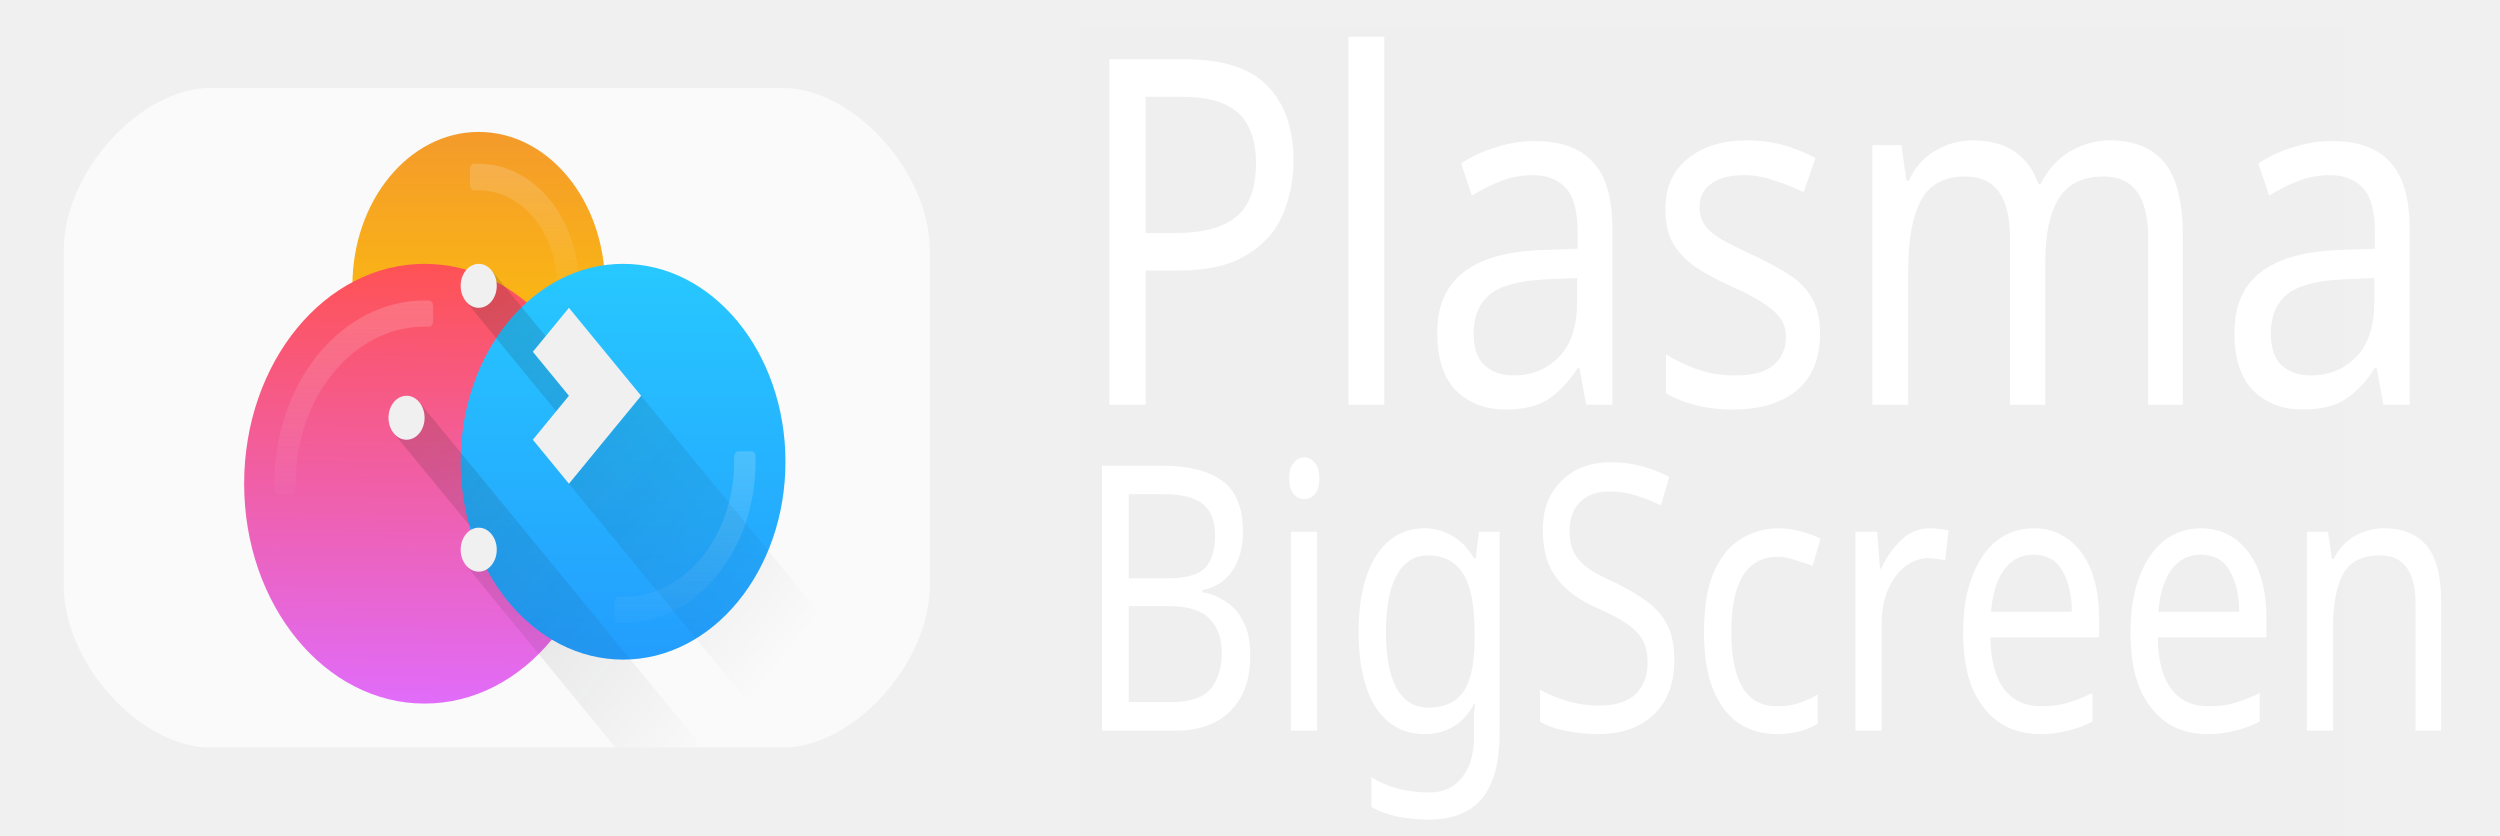
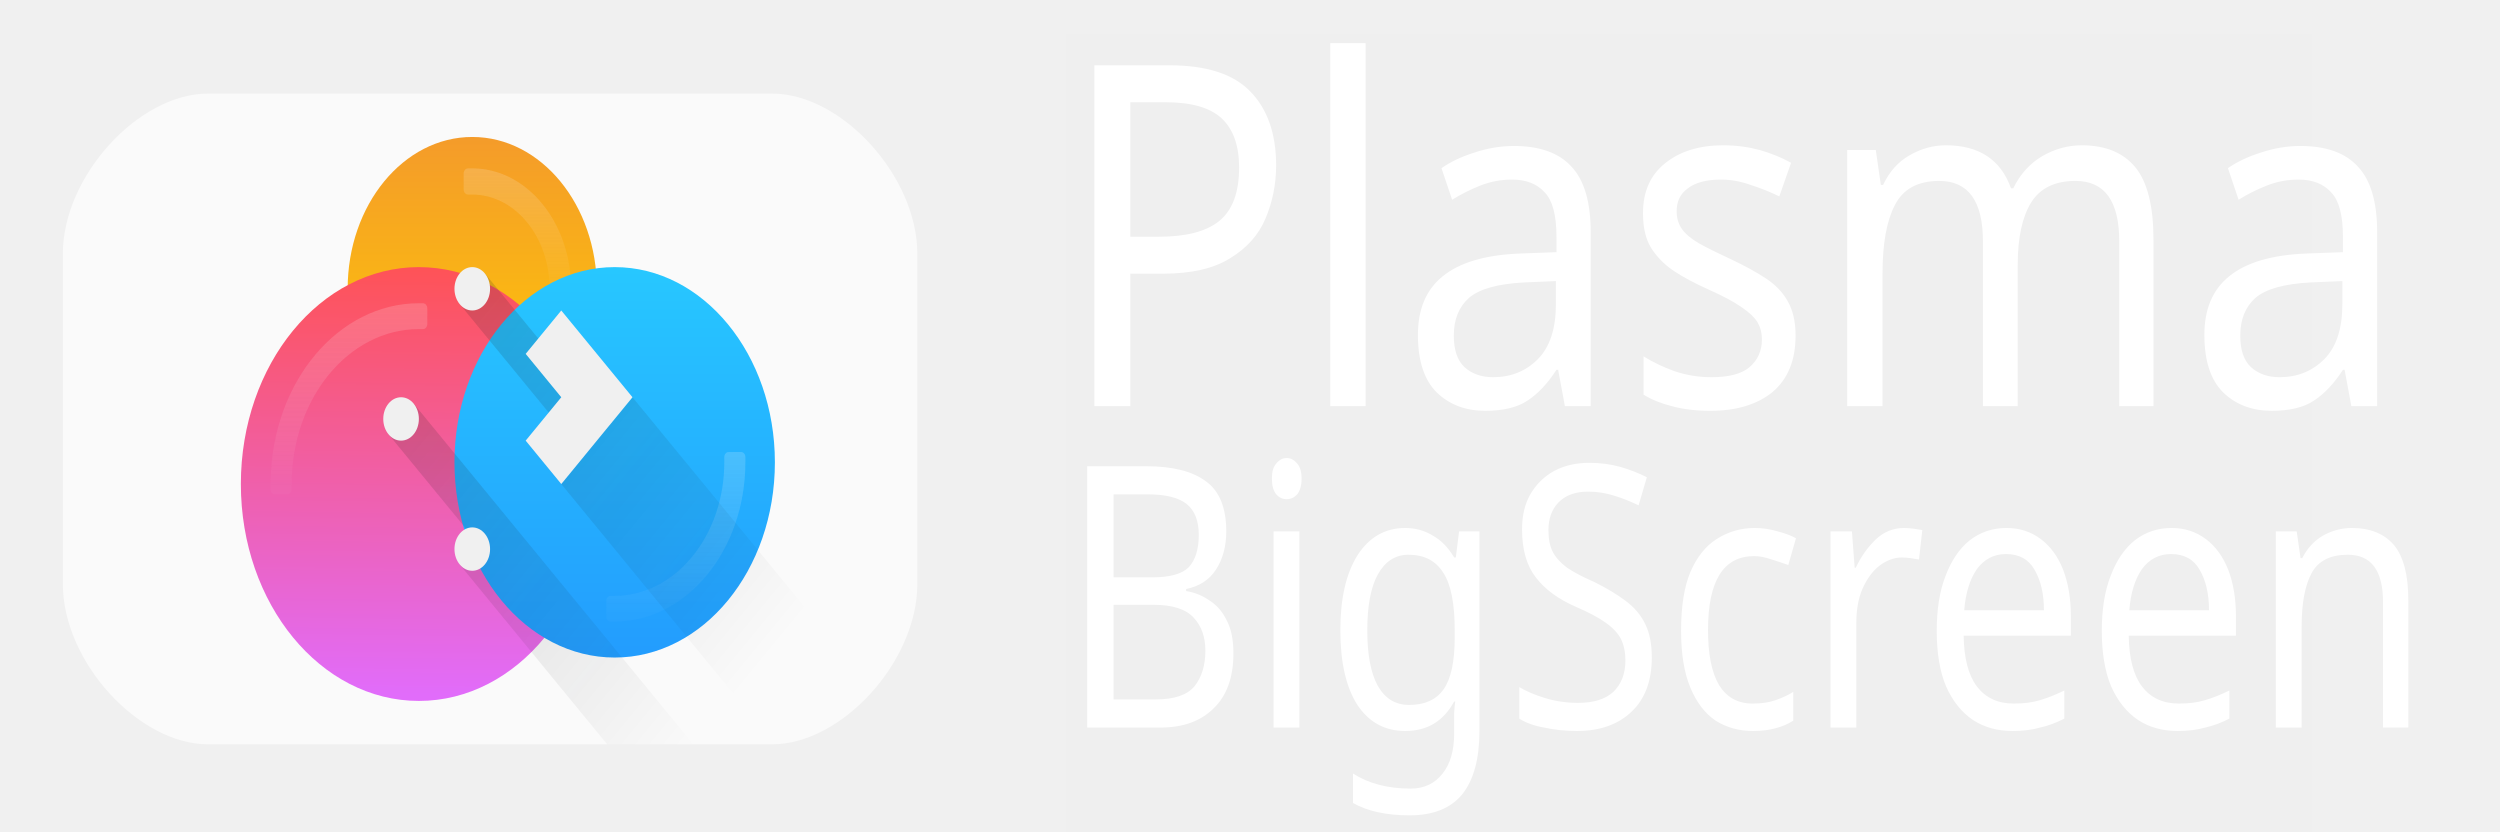
- <svg xmlns="http://www.w3.org/2000/svg" xmlns:xlink="http://www.w3.org/1999/xlink" version="1.1" id="svg4351" viewBox="0 0 362.062 121" height="121" width="362.062">
+ <svg xmlns="http://www.w3.org/2000/svg" xmlns:xlink="http://www.w3.org/1999/xlink" version="1.1" id="svg4351" viewBox="0 0 367 122" height="122" width="367">
  <defs id="defs4353">
    <style id="current-color-scheme" type="text/css">
      .ColorScheme-Text {
        color:#4d4d4d;
      }
      </style>
    <style type="text/css" id="current-color-scheme-7">
      .ColorScheme-Text {
        color:#4d4d4d;
      }
      </style>
-     <linearGradient xlink:href="#linearGradient1643" id="linearGradient1213" gradientUnits="userSpaceOnUse" gradientTransform="matrix(0.1184211,0,0,0.118421,-362.0264,379.5276)" x1="787" y1="452" x2="787" y2="485" />
+     <linearGradient xlink:href="#linearGradient1643" id="linearGradient1213" gradientUnits="userSpaceOnUse" gradientTransform="matrix(0.1184211,0,0,0.118421,-362.0264,379.3706)" x1="787" y1="452" x2="787" y2="485" />
    <linearGradient id="linearGradient1643">
      <stop id="stop1639" style="stop-color:#fafafa;stop-opacity:1" />
      <stop id="stop1641" style="stop-opacity:0.13;stop-color:#fafafa" offset="1" />
    </linearGradient>
-     <linearGradient xlink:href="#linearGradient1643" id="linearGradient1211" gradientUnits="userSpaceOnUse" gradientTransform="matrix(0.1190476,0,0,0.1190476,-362.762,378.7908)" x1="714" y1="427" x2="714" y2="464" />
-     <linearGradient xlink:href="#linearGradient1658" id="linearGradient1207" gradientUnits="userSpaceOnUse" gradientTransform="matrix(0.4475757,0,0,0.4475756,-362.0264,379.5276)" x1="200.554" y1="110.067" x2="200.554" y2="130.175" />
+     <linearGradient xlink:href="#linearGradient1643" id="linearGradient1211" gradientUnits="userSpaceOnUse" gradientTransform="matrix(0.1190476,0,0,0.1190476,-362.762,378.6338)" x1="714" y1="427" x2="714" y2="464" />
+     <linearGradient xlink:href="#linearGradient1658" id="linearGradient1207" gradientUnits="userSpaceOnUse" gradientTransform="matrix(0.4475757,0,0,0.4475756,-362.0264,379.3706)" x1="200.554" y1="110.067" x2="200.554" y2="130.175" />
    <linearGradient id="linearGradient1658">
      <stop style="stop-color:#27c8ff;stop-opacity:1" offset="0" id="stop1654" />
      <stop style="stop-color:#239dfe;stop-opacity:1" offset="1" id="stop1656" />
    </linearGradient>
-     <linearGradient xlink:href="#linearGradient1626" id="linearGradient1205" gradientUnits="userSpaceOnUse" gradientTransform="matrix(0.4499437,0,0,0.4499437,-362.762,378.7908)" x1="188.383" y1="111.125" x2="188.119" y2="133.35" />
+     <linearGradient xlink:href="#linearGradient1626" id="linearGradient1205" gradientUnits="userSpaceOnUse" gradientTransform="matrix(0.4499437,0,0,0.4499437,-362.762,378.6337)" x1="188.383" y1="111.125" x2="188.119" y2="133.35" />
    <linearGradient id="linearGradient1626">
      <stop style="stop-color:#ff5254;stop-opacity:1" offset="0" id="stop1622" />
      <stop style="stop-color:#e16cfa;stop-opacity:1" offset="1" id="stop1624" />
    </linearGradient>
-     <linearGradient xlink:href="#linearGradient1643" id="linearGradient1203" gradientUnits="userSpaceOnUse" gradientTransform="matrix(0.1206897,0,0,0.1206897,-363.8794,378.8425)" x1="747" y1="395" x2="747" y2="420" />
-     <linearGradient xlink:href="#linearGradient1666" id="linearGradient1201" gradientUnits="userSpaceOnUse" gradientTransform="matrix(0.45615,0,0,0.45615,-363.8794,378.8425)" x1="191.558" y1="102.923" x2="191.558" y2="118.269" />
+     <linearGradient xlink:href="#linearGradient1643" id="linearGradient1203" gradientUnits="userSpaceOnUse" gradientTransform="matrix(0.1206897,0,0,0.1206897,-363.8794,378.6855)" x1="747" y1="395" x2="747" y2="420" />
+     <linearGradient xlink:href="#linearGradient1666" id="linearGradient1201" gradientUnits="userSpaceOnUse" gradientTransform="matrix(0.45615,0,0,0.45615,-363.8794,378.6854)" x1="191.558" y1="102.923" x2="191.558" y2="118.269" />
    <linearGradient id="linearGradient1666">
      <stop style="stop-color:#f49a2b;stop-opacity:1" offset="0" id="stop1662" />
      <stop style="stop-color:#ffcc02;stop-opacity:1" offset="1" id="stop1664" />
    </linearGradient>
-     <linearGradient xlink:href="#linearGradient4227" id="linearGradient1022" x1="56" y1="12" x2="66" y2="22" gradientUnits="userSpaceOnUse" />
+     <linearGradient xlink:href="#linearGradient4227" id="linearGradient1022" x1="56" y1="12" x2="66" y2="22" gradientUnits="userSpaceOnUse" gradientTransform="translate(0,-0.1570236)" />
    <linearGradient id="linearGradient4227">
      <stop style="stop-color:#292c2f" id="stop4229" />
      <stop offset="1" style="stop-opacity:0" id="stop4231" />
    </linearGradient>
-     <filter style="color-interpolation-filters:sRGB;" id="filter864">
+     <filter style="color-interpolation-filters:sRGB" id="filter864">
      <feColorMatrix values="1 0 0 0 0 0 1 0 0 0 0 0 1 0 0 -0.21 -0.72 -0.07 2 0 " result="fbSourceGraphic" id="feColorMatrix862" />
      <feColorMatrix result="fbSourceGraphicAlpha" in="fbSourceGraphic" values="0 0 0 -1 0 0 0 0 -1 0 0 0 0 -1 0 0 0 0 1 0" id="feColorMatrix1319" />
      <feGaussianBlur id="feGaussianBlur1321" in="fbSourceGraphic" stdDeviation="7.6" result="blur" />
-       <feDiffuseLighting id="feDiffuseLighting1323" diffuseConstant="1" surfaceScale="10" lighting-color="rgb(255,255,255)" result="diffuse">
+       <feDiffuseLighting id="feDiffuseLighting1323" diffuseConstant="1" surfaceScale="10" lighting-color="#ffffff" result="diffuse">
        <feDistantLight id="feDistantLight1325" elevation="133" azimuth="256" />
      </feDiffuseLighting>
-       <feComposite in2="diffuse" id="feComposite1327" in="diffuse" operator="arithmetic" k1="1" result="composite1" />
-       <feComposite in2="fbSourceGraphic" id="feComposite1329" in="composite1" k1="1" operator="arithmetic" k3="1" result="fbSourceGraphic" />
+       <feComposite in2="diffuse" id="feComposite1327" in="diffuse" operator="arithmetic" k1="1" result="composite1" k2="0" k3="0" k4="0" />
+       <feComposite in2="fbSourceGraphic" id="feComposite1329" in="composite1" k1="1" operator="arithmetic" k3="1" result="fbSourceGraphic" k2="0" k4="0" />
      <feColorMatrix result="fbSourceGraphicAlpha" in="fbSourceGraphic" values="0 0 0 -1 0 0 0 0 -1 0 0 0 0 -1 0 0 0 0 1 0" id="feColorMatrix1331" />
      <feGaussianBlur id="feGaussianBlur1333" in="fbSourceGraphic" stdDeviation="7.6" result="blur" />
-       <feDiffuseLighting id="feDiffuseLighting1335" diffuseConstant="1" surfaceScale="10" lighting-color="rgb(255,255,255)" result="diffuse">
+       <feDiffuseLighting id="feDiffuseLighting1335" diffuseConstant="1" surfaceScale="10" lighting-color="#ffffff" result="diffuse">
        <feDistantLight id="feDistantLight1337" elevation="133" azimuth="257" />
      </feDiffuseLighting>
-       <feComposite in2="diffuse" id="feComposite1339" in="diffuse" operator="arithmetic" k1="1" result="composite1" />
-       <feComposite in2="fbSourceGraphic" id="feComposite1341" in="composite1" k1="1" operator="arithmetic" k3="1" result="composite2" />
+       <feComposite in2="diffuse" id="feComposite1339" in="diffuse" operator="arithmetic" k1="1" result="composite1" k2="0" k3="0" k4="0" />
+       <feComposite in2="fbSourceGraphic" id="feComposite1341" in="composite1" k1="1" operator="arithmetic" k3="1" result="composite2" k2="0" k4="0" />
    </filter>
-     <filter style="color-interpolation-filters:sRGB;" id="filter920" height="1" width="1" y="0" x="0">
+     <filter style="color-interpolation-filters:sRGB" id="filter920" height="1" width="1" y="0" x="0">
      <feColorMatrix values="1 0 0 0 0 1 0 0 0 0 1 0 0 0 0 0 0 0 0 1 " type="matrix" result="r" in="SourceGraphic" id="feColorMatrix892" />
      <feColorMatrix values="0 1 0 0 0 0 1 0 0 0 0 1 0 0 0 0 0 0 0 1 " type="matrix" result="g" in="SourceGraphic" id="feColorMatrix894" />
      <feColorMatrix values="0 0 1 0 0 0 0 1 0 0 0 0 1 0 0 0 0 0 0 1 " type="matrix" result="b" in="SourceGraphic" id="feColorMatrix896" />
      <feBlend result="minrg" in="r" mode="darken" in2="g" id="feBlend898" />
      <feBlend result="p" in="minrg" mode="darken" in2="b" id="feBlend900" />
      <feBlend result="maxrg" in="r" mode="lighten" in2="g" id="feBlend902" />
      <feBlend result="q" in="maxrg" mode="lighten" in2="b" id="feBlend904" />
      <feComponentTransfer result="q2" in="q" id="feComponentTransfer908">
        <feFuncR slope="0" type="linear" id="feFuncR906" />
      </feComponentTransfer>
      <feBlend result="pq" in="p" mode="lighten" in2="q2" id="feBlend910" />
      <feColorMatrix values="-1 1 0 0 0 -1 1 0 0 0 -1 1 0 0 0 0 0 0 0 1 " type="matrix" result="qminp" in="pq" id="feColorMatrix912" />
-       <feComposite k3="1" operator="arithmetic" result="qminpc" in="qminp" in2="qminp" id="feComposite914" />
+       <feComposite k3="1" operator="arithmetic" result="qminpc" in="qminp" in2="qminp" id="feComposite914" k1="0" k2="0" k4="0" />
      <feBlend result="result2" in2="SourceGraphic" mode="screen" id="feBlend916" />
      <feComposite operator="in" in="result2" in2="SourceGraphic" result="fbSourceGraphic" id="feComposite918" />
      <feColorMatrix result="fbSourceGraphicAlpha" in="fbSourceGraphic" values="0 0 0 -1 0 0 0 0 -1 0 0 0 0 -1 0 0 0 0 1 0" id="feColorMatrix922" />
      <feColorMatrix id="feColorMatrix924" values="0.618 0.32 0.062 0 0 0.163 0.775 0.062 0 0 0.163 0.32 0.516 0 0 0 0 0 1 0 " type="matrix" result="fbSourceGraphic" in="fbSourceGraphic" />
      <feColorMatrix result="fbSourceGraphicAlpha" in="fbSourceGraphic" values="0 0 0 -1 0 0 0 0 -1 0 0 0 0 -1 0 0 0 0 1 0" id="feColorMatrix1006" />
-       <feComposite in2="fbSourceGraphic" id="feComposite1008" operator="arithmetic" k1="10" k2="10" result="composite1" in="fbSourceGraphic" />
+       <feComposite in2="fbSourceGraphic" id="feComposite1008" operator="arithmetic" k1="10" k2="10" result="composite1" in="fbSourceGraphic" k3="0" k4="0" />
      <feColorMatrix id="feColorMatrix1010" in="composite1" values="0" type="saturate" result="colormatrix1" />
      <feFlood id="feFlood1012" flood-opacity="1" flood-color="rgb(255,255,255)" result="flood1" />
      <feBlend in2="colormatrix1" id="feBlend1014" in="flood1" mode="multiply" result="blend1" />
      <feBlend in2="blend1" id="feBlend1016" mode="screen" result="blend2" />
      <feColorMatrix id="feColorMatrix1018" in="blend2" values="1" type="saturate" result="colormatrix2" />
-       <feComposite in2="fbSourceGraphic" id="feComposite1020" in="colormatrix2" operator="in" k2="1" result="composite2" />
+       <feComposite in2="fbSourceGraphic" id="feComposite1020" in="colormatrix2" operator="in" result="composite2" />
    </filter>
-     <filter style="color-interpolation-filters:sRGB;" id="filter1212" height="1" width="1" y="0" x="0">
+     <filter style="color-interpolation-filters:sRGB" id="filter1212" height="1" width="1" y="0" x="0">
      <feColorMatrix values="1 0 0 0 0 1 0 0 0 0 1 0 0 0 0 0 0 0 0 1 " type="matrix" result="r" in="SourceGraphic" id="feColorMatrix1184" />
      <feColorMatrix values="0 1 0 0 0 0 1 0 0 0 0 1 0 0 0 0 0 0 0 1 " type="matrix" result="g" in="SourceGraphic" id="feColorMatrix1186" />
      <feColorMatrix values="0 0 1 0 0 0 0 1 0 0 0 0 1 0 0 0 0 0 0 1 " type="matrix" result="b" in="SourceGraphic" id="feColorMatrix1188" />
      <feBlend result="minrg" in="r" mode="darken" in2="g" id="feBlend1190" />
      <feBlend result="p" in="minrg" mode="darken" in2="b" id="feBlend1192" />
      <feBlend result="maxrg" in="r" mode="lighten" in2="g" id="feBlend1194" />
      <feBlend result="q" in="maxrg" mode="lighten" in2="b" id="feBlend1196" />
      <feComponentTransfer result="q2" in="q" id="feComponentTransfer1200">
        <feFuncR slope="0" type="linear" id="feFuncR1198" />
      </feComponentTransfer>
      <feBlend result="pq" in="p" mode="lighten" in2="q2" id="feBlend1202" />
      <feColorMatrix values="-1 1 0 0 0 -1 1 0 0 0 -1 1 0 0 0 0 0 0 0 1 " type="matrix" result="qminp" in="pq" id="feColorMatrix1204" />
-       <feComposite k3="1" operator="arithmetic" result="qminpc" in="qminp" in2="qminp" id="feComposite1206" />
+       <feComposite k3="1" operator="arithmetic" result="qminpc" in="qminp" in2="qminp" id="feComposite1206" k1="0" k2="0" k4="0" />
      <feBlend result="result2" in2="SourceGraphic" mode="screen" id="feBlend1208" />
      <feComposite operator="in" in="result2" in2="SourceGraphic" result="fbSourceGraphic" id="feComposite1210" />
      <feColorMatrix result="fbSourceGraphicAlpha" in="fbSourceGraphic" values="0 0 0 -1 0 0 0 0 -1 0 0 0 0 -1 0 0 0 0 1 0" id="feColorMatrix1214" />
      <feColorMatrix id="feColorMatrix1216" values="0.618 0.32 0.062 0 0 0.163 0.775 0.062 0 0 0.163 0.32 0.516 0 0 0 0 0 1 0 " type="matrix" result="fbSourceGraphic" in="fbSourceGraphic" />
      <feColorMatrix result="fbSourceGraphicAlpha" in="fbSourceGraphic" values="0 0 0 -1 0 0 0 0 -1 0 0 0 0 -1 0 0 0 0 1 0" id="feColorMatrix1218" />
-       <feComposite in2="fbSourceGraphic" id="feComposite1220" operator="arithmetic" k1="10" k2="10" result="composite1" in="fbSourceGraphic" />
+       <feComposite in2="fbSourceGraphic" id="feComposite1220" operator="arithmetic" k1="10" k2="10" result="composite1" in="fbSourceGraphic" k3="0" k4="0" />
      <feColorMatrix id="feColorMatrix1222" in="composite1" values="0" type="saturate" result="colormatrix1" />
      <feFlood id="feFlood1224" flood-opacity="1" flood-color="rgb(255,255,255)" result="flood1" />
      <feBlend in2="colormatrix1" id="feBlend1226" in="flood1" mode="multiply" result="blend1" />
      <feBlend in2="blend1" id="feBlend1228" mode="screen" result="blend2" />
      <feColorMatrix id="feColorMatrix1230" in="blend2" values="1" type="saturate" result="colormatrix2" />
-       <feComposite in2="fbSourceGraphic" id="feComposite1232" in="colormatrix2" operator="in" k2="1" result="composite2" />
+       <feComposite in2="fbSourceGraphic" id="feComposite1232" in="colormatrix2" operator="in" result="composite2" />
    </filter>
  </defs>
-   <g id="layer1" transform="translate(435.3929,-371.7908)">
-     <g id="g1050" transform="matrix(5.226367,0,0,6.368422,1074.706,-2310.351)" style="">
-       <rect ry="0" y="430.791" x="-259" height="10" width="35" id="rect1034" style="opacity:1;fill:#f49a2b;fill-opacity:0.004;stroke:none;stroke-width:0.83;stroke-linecap:round;stroke-linejoin:round;stroke-miterlimit:4;stroke-dasharray:none;stroke-opacity:1;" />
-       <text transform="scale(0.9883294,1.011808)" xml:space="preserve" style="font-style:normal;font-variant:normal;font-weight:300;font-stretch:normal;font-size:7.094px;line-height:0px;font-family:Oxygen;-inkscape-font-specification:'Oxygen Light';letter-spacing:0px;word-spacing:0px;fill:#263238;fill-opacity:1;stroke:none;stroke-width:0.286;" x="-262.264" y="432.669" id="text1044">
+   <g id="layer1" transform="translate(435.3929,-370.7908)">
+     <g id="g1050" transform="matrix(5.226367,0,0,6.368422,1074.706,-2310.351)">
+       <rect ry="0" y="430.791" x="-259" height="10" width="35" id="rect1034" style="opacity:1;fill:#f49a2b;fill-opacity:0.004;stroke:none;stroke-width:0.83;stroke-linecap:round;stroke-linejoin:round;stroke-miterlimit:4;stroke-dasharray:none;stroke-opacity:1" />
+       <text transform="scale(0.9883294,1.011808)" xml:space="preserve" style="font-style:normal;font-variant:normal;font-weight:300;font-stretch:normal;font-size:7.094px;line-height:0px;font-family:Oxygen;-inkscape-font-specification:'Oxygen Light';letter-spacing:0px;word-spacing:0px;fill:#263238;fill-opacity:1;stroke:none;stroke-width:0.286" x="-262.264" y="432.669" id="text1044">
        <tspan x="-262.264" y="432.669" style="font-style:normal;font-variant:normal;font-weight:300;font-stretch:normal;font-size:8.32px;line-height:0px;font-family:Oxygen;-inkscape-font-specification:'Oxygen Light';fill:#ffffff;fill-opacity:1;stroke-width:0.286" id="tspan1042">BigScreen</tspan>
      </text>
    </g>
    <g id="g1070" transform="matrix(5.226367,0,0,6.368422,1079.027,-2320.719)">
      <path style="opacity:1;fill:#fafafa;fill-opacity:1;stroke:none;stroke-width:0.307;stroke-linecap:round;stroke-linejoin:round;stroke-miterlimit:4;stroke-dasharray:none;stroke-opacity:1" d="m -283.922,439.791 h 15.845 c 1.95,0 4.078,-1.903 4.078,-3.696 v -7.609 c 0,-1.792 -2.127,-3.695 -4.078,-3.695 h -15.845 c -1.95,0 -4.078,1.903 -4.078,3.695 v 7.609 c 0,1.792 2.128,3.696 4.078,3.696 z" id="path1253" />
      <circle r="3.5" cy="429.291" cx="-276.5" id="ellipse1002" style="opacity:1;fill:url(#linearGradient1201);fill-opacity:1;stroke:none;stroke-width:0.167;stroke-linecap:round;stroke-linejoin:round;stroke-miterlimit:4;stroke-dasharray:none;stroke-opacity:1" />
      <path style="opacity:0.18;fill:url(#linearGradient1203);fill-opacity:1;stroke:none;stroke-width:0.132;stroke-linecap:round;stroke-linejoin:round;stroke-miterlimit:4;stroke-dasharray:none;stroke-opacity:1" d="m -276.621,426.515 c -0.067,0 -0.121,0.054 -0.121,0.121 v 0.362 c 0,0.067 0.054,0.121 0.121,0.121 h 0.121 a 2.172,2.172 0 0 1 2.172,2.172 v 0.121 c 0,0.067 0.054,0.121 0.121,0.121 h 0.362 c 0.067,0 0.121,-0.054 0.121,-0.121 v -0.121 a 2.776,2.776 0 0 0 -2.776,-2.776 z" id="path1004" />
      <circle r="5" style="opacity:1;fill:url(#linearGradient1205);fill-opacity:1;stroke:none;stroke-width:0.238;stroke-linecap:round;stroke-linejoin:round;stroke-miterlimit:4;stroke-dasharray:none;stroke-opacity:1" id="ellipse1006" cx="-278" cy="433.791" />
      <circle r="4.5" style="opacity:1;fill:url(#linearGradient1207);fill-opacity:1;stroke:none;stroke-width:0.214;stroke-linecap:round;stroke-linejoin:round;stroke-miterlimit:4;stroke-dasharray:none;stroke-opacity:1" id="ellipse1008" cx="-272.5" cy="433.291" />
      <path style="opacity:0.18;fill:url(#linearGradient1211);fill-opacity:1;stroke:none;stroke-width:0.198;stroke-linecap:round;stroke-linejoin:round;stroke-miterlimit:4;stroke-dasharray:none;stroke-opacity:1" d="m -278,429.624 a 4.167,4.167 0 0 0 -4.162,4.048 h -0.005 v 0.119 0.119 c 0,0.066 0.053,0.119 0.119,0.119 h 0.357 c 0.066,0 0.119,-0.053 0.119,-0.119 v -0.119 a 3.571,3.571 0 0 1 3.571,-3.571 h 0.119 c 0.066,0 0.119,-0.053 0.119,-0.119 v -0.357 c 0,-0.066 -0.053,-0.119 -0.119,-0.119 z" id="path1018" />
      <path style="opacity:0.18;fill:url(#linearGradient1213);fill-opacity:1;stroke:none;stroke-width:0.175;stroke-linecap:round;stroke-linejoin:round;stroke-miterlimit:4;stroke-dasharray:none;stroke-opacity:1" d="m -269.303,433.054 c -0.066,0 -0.118,0.053 -0.118,0.118 v 0.118 a 3.079,3.079 0 0 1 -3.079,3.079 h -0.118 c -0.066,0 -0.118,0.053 -0.118,0.118 v 0.355 c 0,0.066 0.053,0.118 0.118,0.118 h 0.118 a 3.671,3.671 0 0 0 3.671,-3.671 v -0.118 c 0,-0.066 -0.053,-0.118 -0.118,-0.118 z" id="path1032" />
      <path id="rect928" transform="translate(-335,416.7908)" d="m 58.854,12.146 -0.707,0.707 3.5,3.5 L 61,17 l 5.992,5.992 c 0.983,-0.023 2,-0.517 2.766,-1.234 L 63,15 62.354,15.646 Z m -2,3 -0.707,0.707 2.5,2.5 -0.502,0.502 L 62.289,23 h 2.418 z" style="opacity:0.2;fill:url(#linearGradient1022);fill-opacity:1;stroke:none;stroke-width:2;stroke-linecap:round;stroke-linejoin:round;stroke-miterlimit:4;stroke-dasharray:none;stroke-opacity:1" />
      <path id="path916" transform="translate(-335,416.7908)" d="M 58.5,12 A 0.5,0.5 0 0 0 58,12.5 0.5,0.5 0 0 0 58.5,13 0.5,0.5 0 0 0 59,12.5 0.5,0.5 0 0 0 58.5,12 Z m 2.5,1 -1,1 1,1 -1,1 1,1 2,-2 z m -4.5,2 A 0.5,0.5 0 0 0 56,15.5 0.5,0.5 0 0 0 56.5,16 0.5,0.5 0 0 0 57,15.5 0.5,0.5 0 0 0 56.5,15 Z m 2,3 A 0.5,0.5 0 0 0 58,18.5 0.5,0.5 0 0 0 58.5,19 0.5,0.5 0 0 0 59,18.5 0.5,0.5 0 0 0 58.5,18 Z" style="opacity:1;fill:#f0f0f0;fill-opacity:1;stroke:none;stroke-width:2;stroke-linecap:round;stroke-linejoin:round;stroke-miterlimit:4;stroke-dasharray:none;stroke-opacity:1" />
    </g>
-     <g id="g1045" transform="matrix(5.226367,0,0,6.368422,1074.706,-2310.351)" style="">
-       <rect style="opacity:1;fill:#f49a2b;fill-opacity:0.004;stroke:none;stroke-width:0.849;stroke-linecap:round;stroke-linejoin:round;stroke-miterlimit:4;stroke-dasharray:none;stroke-opacity:1;" id="rect1036" width="35" height="9" x="-259" y="421.791" ry="0" />
-       <text transform="scale(1.008406,0.9916646)" id="text1040" y="433.982" x="-257.125" style="font-style:normal;font-variant:normal;font-weight:300;font-stretch:normal;font-size:10.611px;line-height:0px;font-family:Oxygen;-inkscape-font-specification:'Oxygen Light';letter-spacing:0px;word-spacing:0px;fill:#263238;fill-opacity:1;stroke:none;stroke-width:0.402;" xml:space="preserve">
+     <g id="g1045" transform="matrix(5.226367,0,0,6.368422,1074.706,-2310.351)">
+       <rect style="opacity:1;fill:#f49a2b;fill-opacity:0.004;stroke:none;stroke-width:0.849;stroke-linecap:round;stroke-linejoin:round;stroke-miterlimit:4;stroke-dasharray:none;stroke-opacity:1" id="rect1036" width="35" height="9" x="-259" y="421.791" ry="0" />
+       <text transform="scale(1.008406,0.9916646)" id="text1040" y="433.982" x="-257.125" style="font-style:normal;font-variant:normal;font-weight:300;font-stretch:normal;font-size:10.611px;line-height:0px;font-family:Oxygen;-inkscape-font-specification:'Oxygen Light';letter-spacing:0px;word-spacing:0px;fill:#263238;fill-opacity:1;stroke:none;stroke-width:0.402" xml:space="preserve">
        <tspan id="tspan1038" style="font-style:normal;font-variant:normal;font-weight:normal;font-stretch:normal;font-size:11.093px;line-height:0px;font-family:Oxygen;-inkscape-font-specification:Oxygen;fill:#ffffff;fill-opacity:1;stroke-width:0.402" y="433.982" x="-257.125">Plasma</tspan>
      </text>
    </g>
  </g>
</svg>
